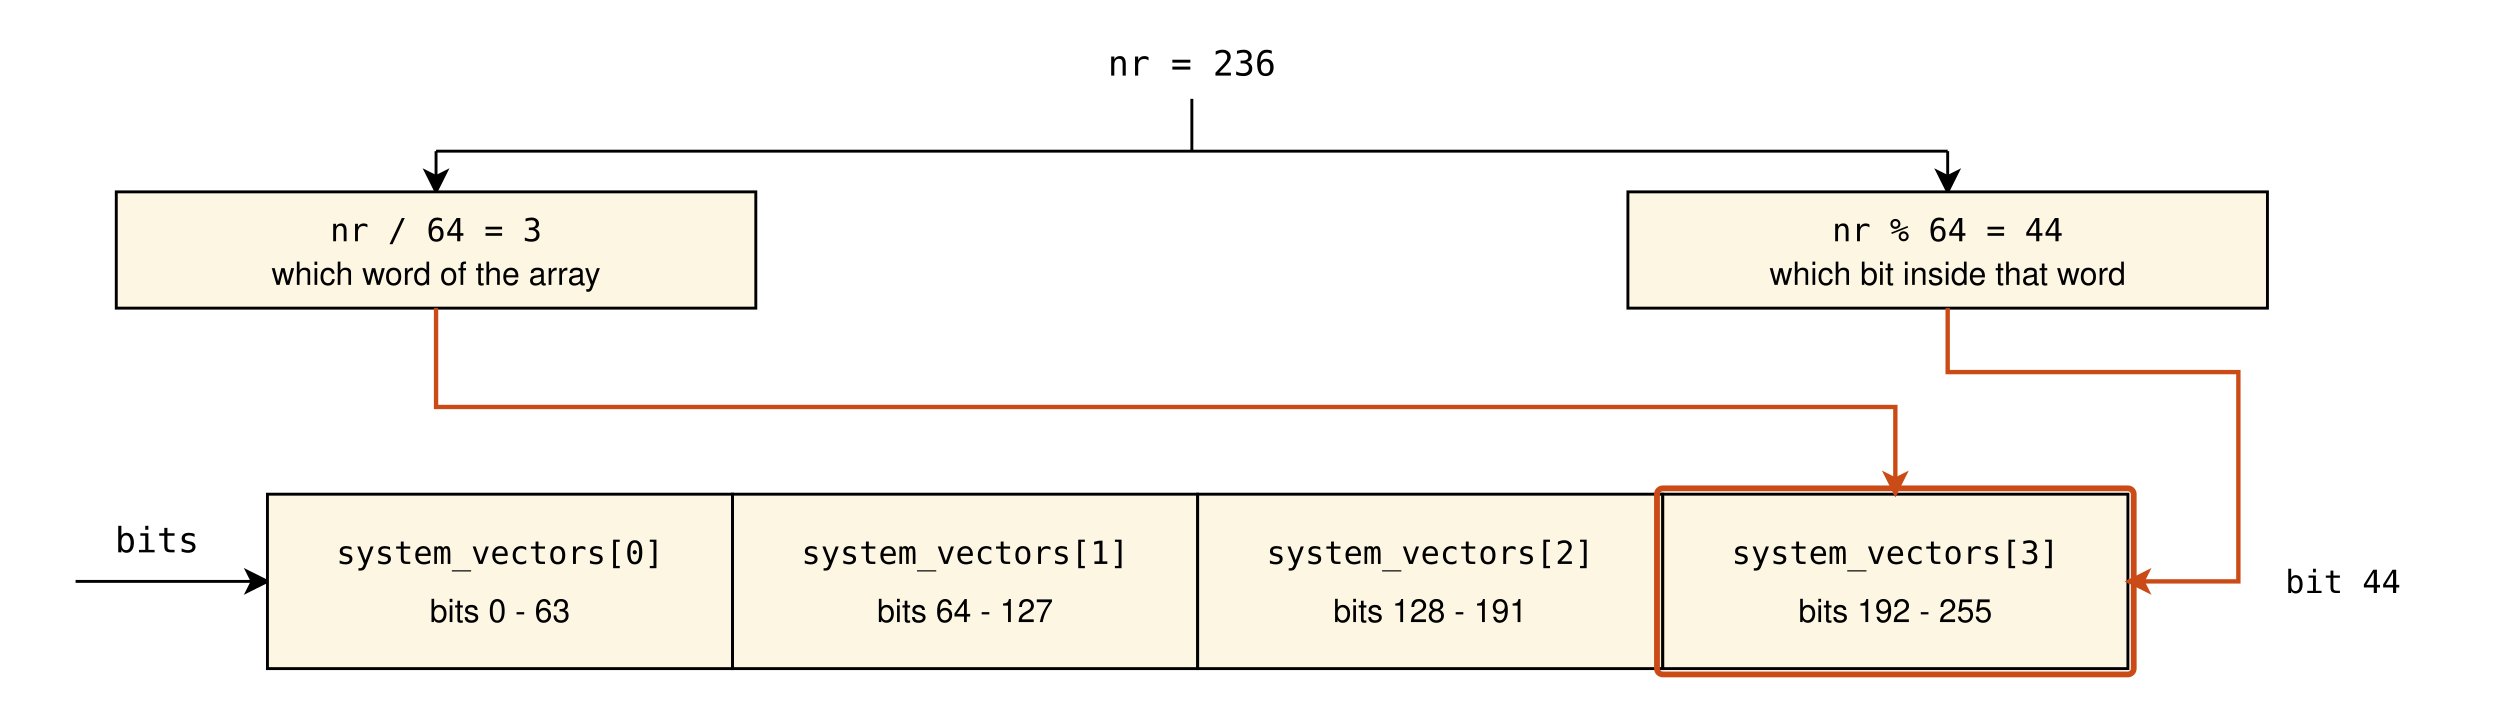
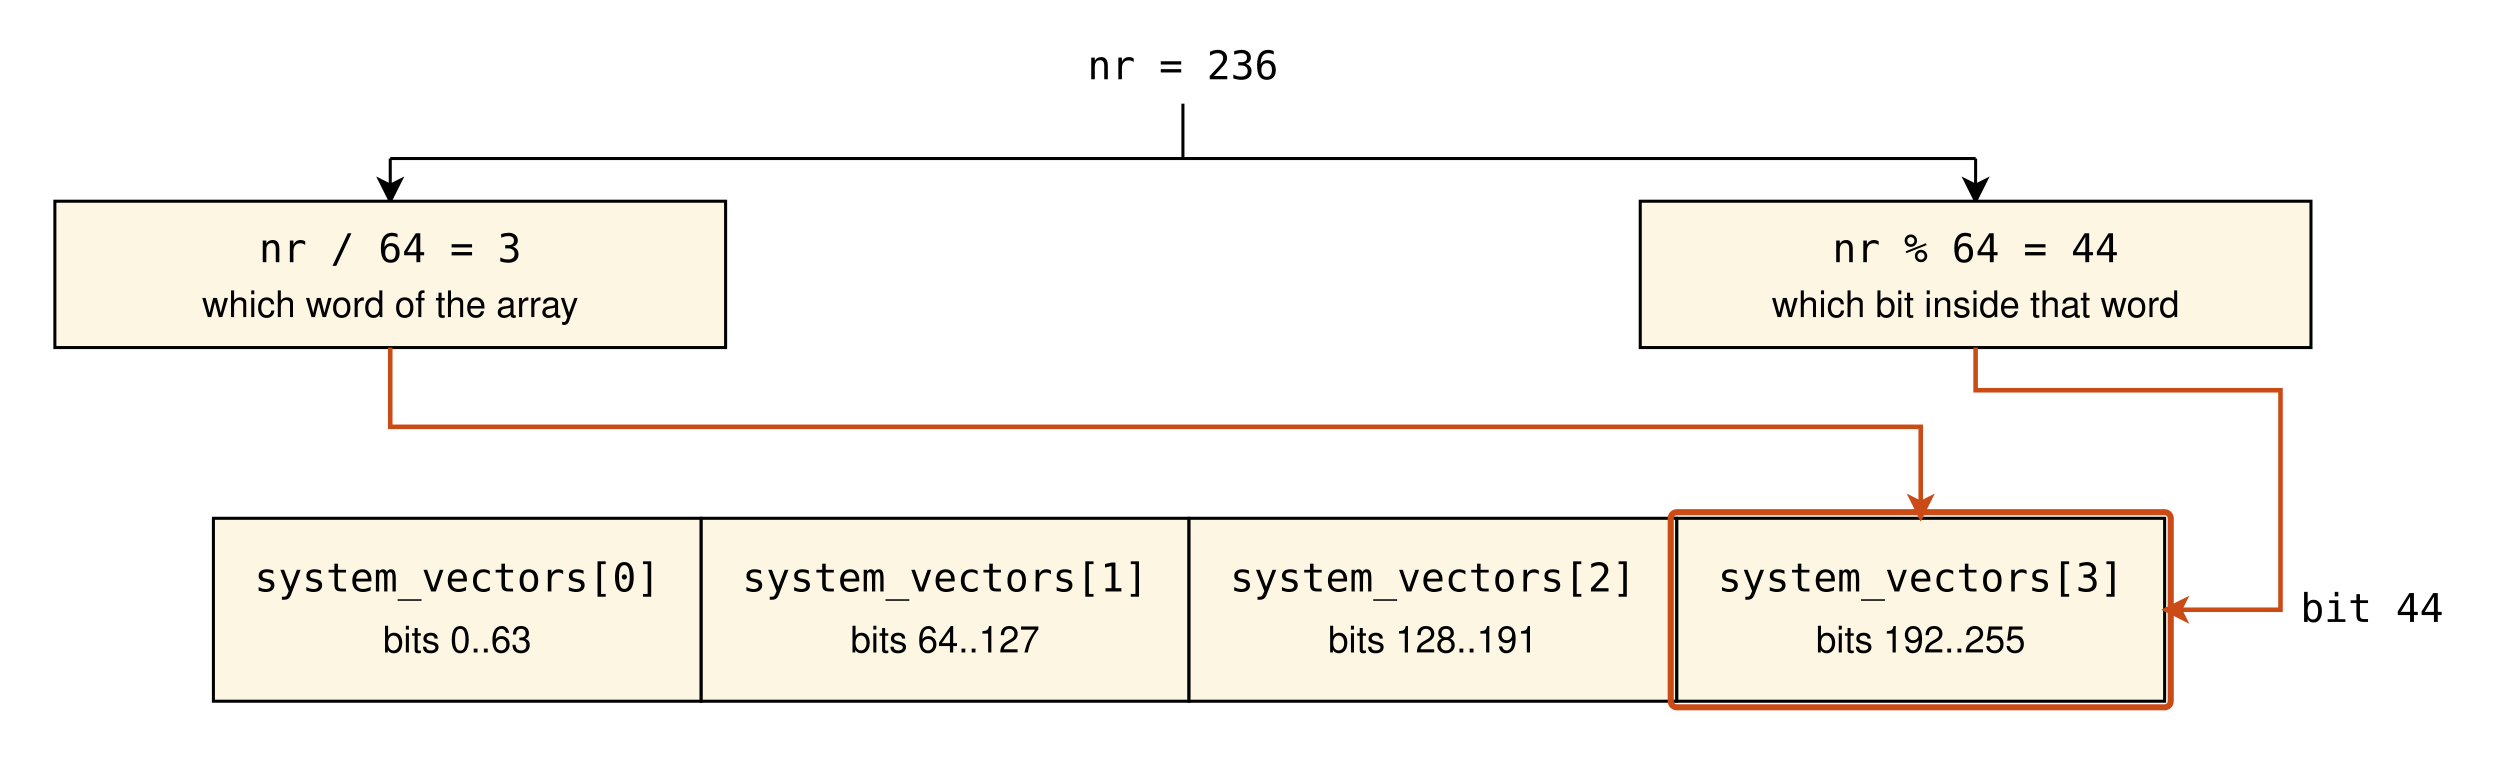
- <svg xmlns="http://www.w3.org/2000/svg" version="1.1" width="860px" height="250px" viewBox="0 0 860 250" style="background: transparent; background-color: transparent; color-scheme: light dark;" font-family="Helvetica">
+ <svg xmlns="http://www.w3.org/2000/svg" version="1.1" width="820px" height="250px" viewBox="0 0 820 250" style="background: transparent; background-color: transparent; color-scheme: light dark;" font-family="Helvetica">
  <style>
    .box  { fill: #fdf6e3; stroke: #000000; stroke-width: 1;
            fill: light-dark(#fdf6e3, #201a0a); stroke: light-dark(#000000, #ffffff); }
    .hi   { fill: #eee8d5; stroke: #000000; stroke-width: 1;
            fill: light-dark(#eee8d5, #2d2614); stroke: light-dark(#000000, #ffffff); }
    .node { fill: #fdf6e3; stroke: #000000; stroke-width: 1.5;
            fill: light-dark(#fdf6e3, #201a0a); stroke: light-dark(#000000, #ffffff); }
    .div  { stroke: #000000; stroke-width: 1;
            stroke: light-dark(#000000, #ffffff); }
    .ah   { fill: #000000; stroke: #000000; stroke-width: 1;
            fill: light-dark(#000000, #ffffff); stroke: light-dark(#000000, #ffffff); }
-     .ttl  { fill: #000000; font-size: 12px; text-anchor: middle; font-family: monospace;
+     .ttl  { fill: #000000; font-size: 13px; text-anchor: middle; font-family: monospace;
            fill: light-dark(#000000, #ffffff); }
-     .mem  { fill: #000000; font-size: 11px; text-anchor: middle; font-family: monospace;
+     .mem  { fill: #000000; font-size: 13px; text-anchor: middle; font-family: monospace;
            fill: light-dark(#000000, #ffffff); }
-     .lbl  { fill: #000000; font-size: 11px; text-anchor: middle;
+     .lbl  { fill: #000000; font-size: 12px; text-anchor: middle;
            fill: light-dark(#000000, #ffffff); }

    /* the word and the bit inside it that the bit number 236 selects */
    .hl   { fill: none; stroke: #cb4b16; stroke-width: 2;
            stroke: light-dark(#cb4b16, #eb7a4a); }
    .hl-ln { stroke: #cb4b16; stroke-width: 1.5; fill: none;
             stroke: light-dark(#cb4b16, #eb7a4a); }
    .ah-hl { fill: #cb4b16; stroke: #cb4b16; stroke-width: 1;
             fill: light-dark(#cb4b16, #eb7a4a); stroke: light-dark(#cb4b16, #eb7a4a); }
    .mono { font-family: monospace; }
  </style>
  <defs>
    <marker id="arrow" markerWidth="10" markerHeight="10" refX="7" refY="3.5" orient="auto" markerUnits="userSpaceOnUse" overflow="visible">
      <path class="ah" d="M7,3.5 L0,0 L1.75,3.5 L0,7 z" />
    </marker>
    <marker id="arrow-hl" markerWidth="10" markerHeight="10" refX="7" refY="3.5" orient="auto" markerUnits="userSpaceOnUse" overflow="visible">
      <path class="ah-hl" d="M7,3.5 L0,0 L1.75,3.5 L0,7 z" />
    </marker>
  </defs>
-   <text class="ttl" x="410" y="26">nr = 236</text>
-   <line class="div" x1="410" y1="34" x2="410" y2="52" />
-   <line class="div" x1="150" y1="52" x2="670" y2="52" />
-   <line class="div" x1="150" y1="52" x2="150" y2="66" marker-end="url(#arrow)" />
-   <line class="div" x1="670" y1="52" x2="670" y2="66" marker-end="url(#arrow)" />
-   <rect class="box" x="40" y="66" width="220" height="40" />
-   <text class="mem" x="150" y="83">nr / 64 = 3</text>
-   <text class="lbl" x="150" y="98">which word of the array</text>
-   <rect class="box" x="560" y="66" width="220" height="40" />
-   <text class="mem" x="670" y="83">nr % 64 = 44</text>
-   <text class="lbl" x="670" y="98">which bit inside that word</text>
-   <text class="ttl" x="54" y="190">bits</text>
-   <line class="div" x1="26" y1="200" x2="92" y2="200" marker-end="url(#arrow)" />
-   <rect class="box" x="92" y="170" width="160" height="60" />
-   <text class="mem" x="172" y="194">system_vectors[0]</text>
-   <text class="lbl" x="172" y="214">bits 0 - 63</text>
-   <rect class="box" x="252" y="170" width="160" height="60" />
-   <text class="mem" x="332" y="194">system_vectors[1]</text>
-   <text class="lbl" x="332" y="214">bits 64 - 127</text>
-   <rect class="box" x="412" y="170" width="160" height="60" />
-   <text class="mem" x="492" y="194">system_vectors[2]</text>
-   <text class="lbl" x="492" y="214">bits 128 - 191</text>
-   <rect class="box" x="572" y="170" width="160" height="60" />
-   <text class="mem" x="652" y="194">system_vectors[3]</text>
-   <text class="lbl" x="652" y="214">bits 192 - 255</text>
-   <polyline class="hl-ln" points="150,106 150,140 652,140 652,170" marker-end="url(#arrow-hl)" />
-   <rect class="hl" x="570" y="168" width="164" height="64" rx="2" />
-   <polyline class="hl-ln" points="670,106 670,128 770,128 770,200 732,200" marker-end="url(#arrow-hl)" />
-   <text class="mem" x="806" y="204">bit 44</text>
+   <g transform="translate(-22,0)">
+     <text class="ttl" x="410" y="26">nr = 236</text>
+     <line class="div" x1="410" y1="34" x2="410" y2="52" />
+     <line class="div" x1="150" y1="52" x2="670" y2="52" />
+     <line class="div" x1="150" y1="52" x2="150" y2="66" marker-end="url(#arrow)" />
+     <line class="div" x1="670" y1="52" x2="670" y2="66" marker-end="url(#arrow)" />
+     <rect class="box" x="40" y="66" width="220" height="48" />
+     <text class="mem" x="150" y="86">nr / 64 = 3</text>
+     <text class="lbl" x="150" y="104">which word of the array</text>
+     <rect class="box" x="560" y="66" width="220" height="48" />
+     <text class="mem" x="670" y="86">nr % 64 = 44</text>
+     <text class="lbl" x="670" y="104">which bit inside that word</text>
+     <rect class="box" x="92" y="170" width="160" height="60" />
+     <text class="mem" x="172" y="194">system_vectors[0]</text>
+     <text class="lbl" x="172" y="214">bits 0..63</text>
+     <rect class="box" x="252" y="170" width="160" height="60" />
+     <text class="mem" x="332" y="194">system_vectors[1]</text>
+     <text class="lbl" x="332" y="214">bits 64..127</text>
+     <rect class="box" x="412" y="170" width="160" height="60" />
+     <text class="mem" x="492" y="194">system_vectors[2]</text>
+     <text class="lbl" x="492" y="214">bits 128..191</text>
+     <rect class="box" x="572" y="170" width="160" height="60" />
+     <text class="mem" x="652" y="194">system_vectors[3]</text>
+     <text class="lbl" x="652" y="214">bits 192..255</text>
+     <polyline class="hl-ln" points="150,114 150,140 652,140 652,170" marker-end="url(#arrow-hl)" />
+     <rect class="hl" x="570" y="168" width="164" height="64" rx="2" />
+     <polyline class="hl-ln" points="670,114 670,128 770,128 770,200 732,200" marker-end="url(#arrow-hl)" />
+     <text class="mem" x="800" y="204">bit 44</text>
+   </g>
</svg>
